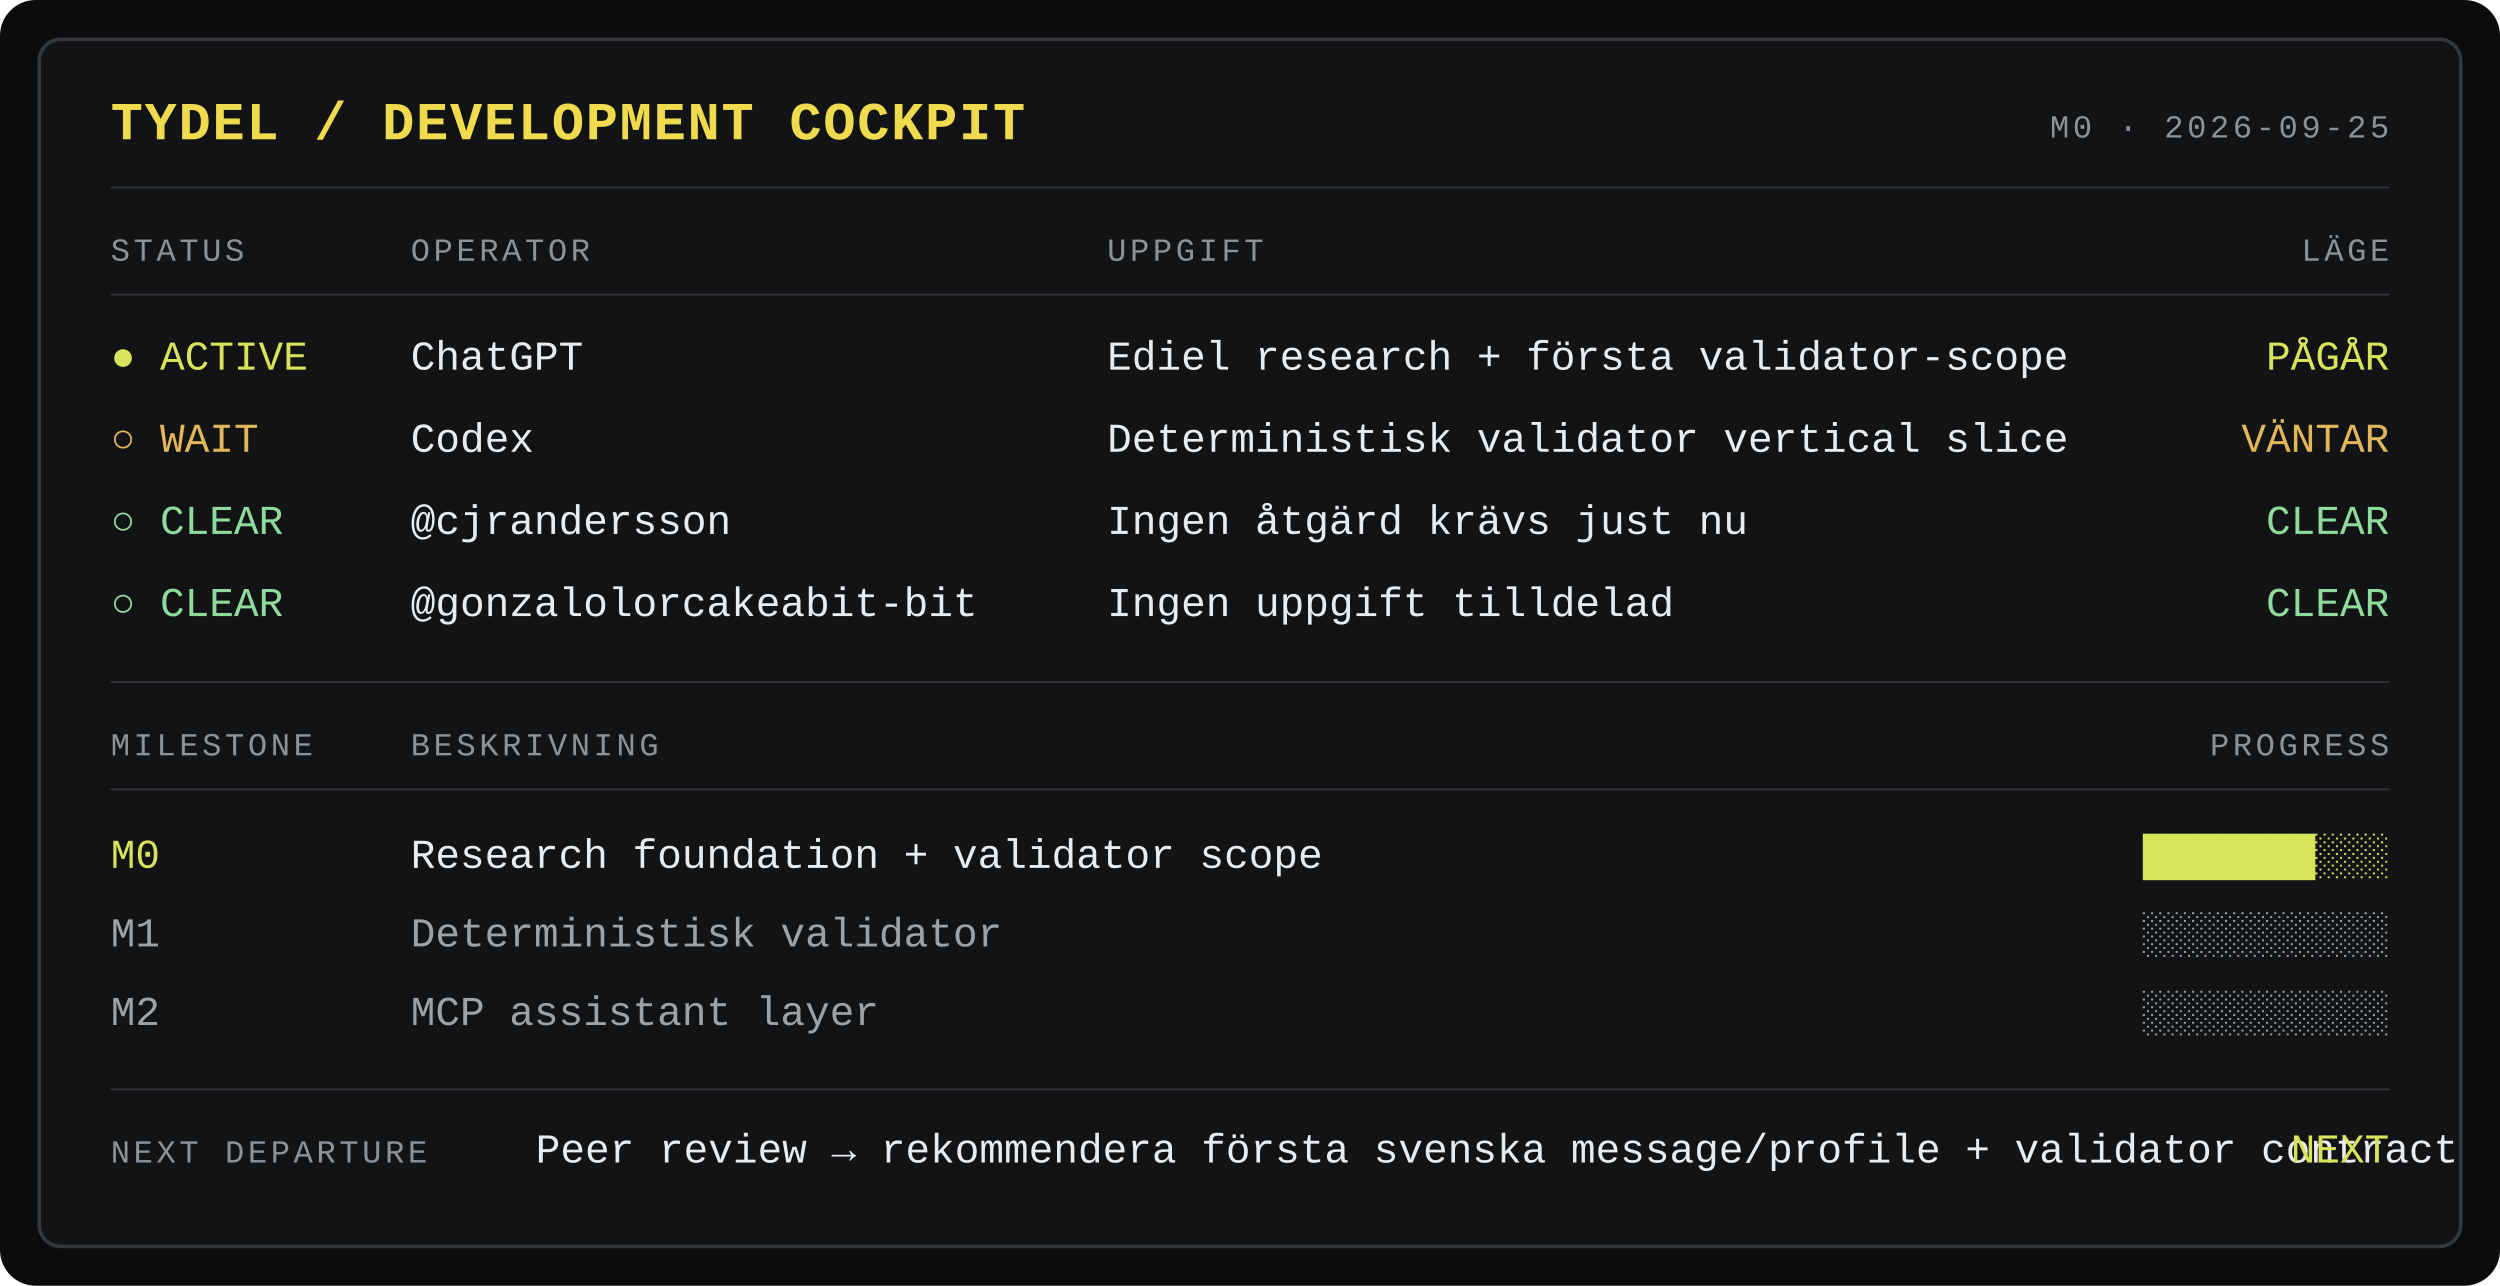
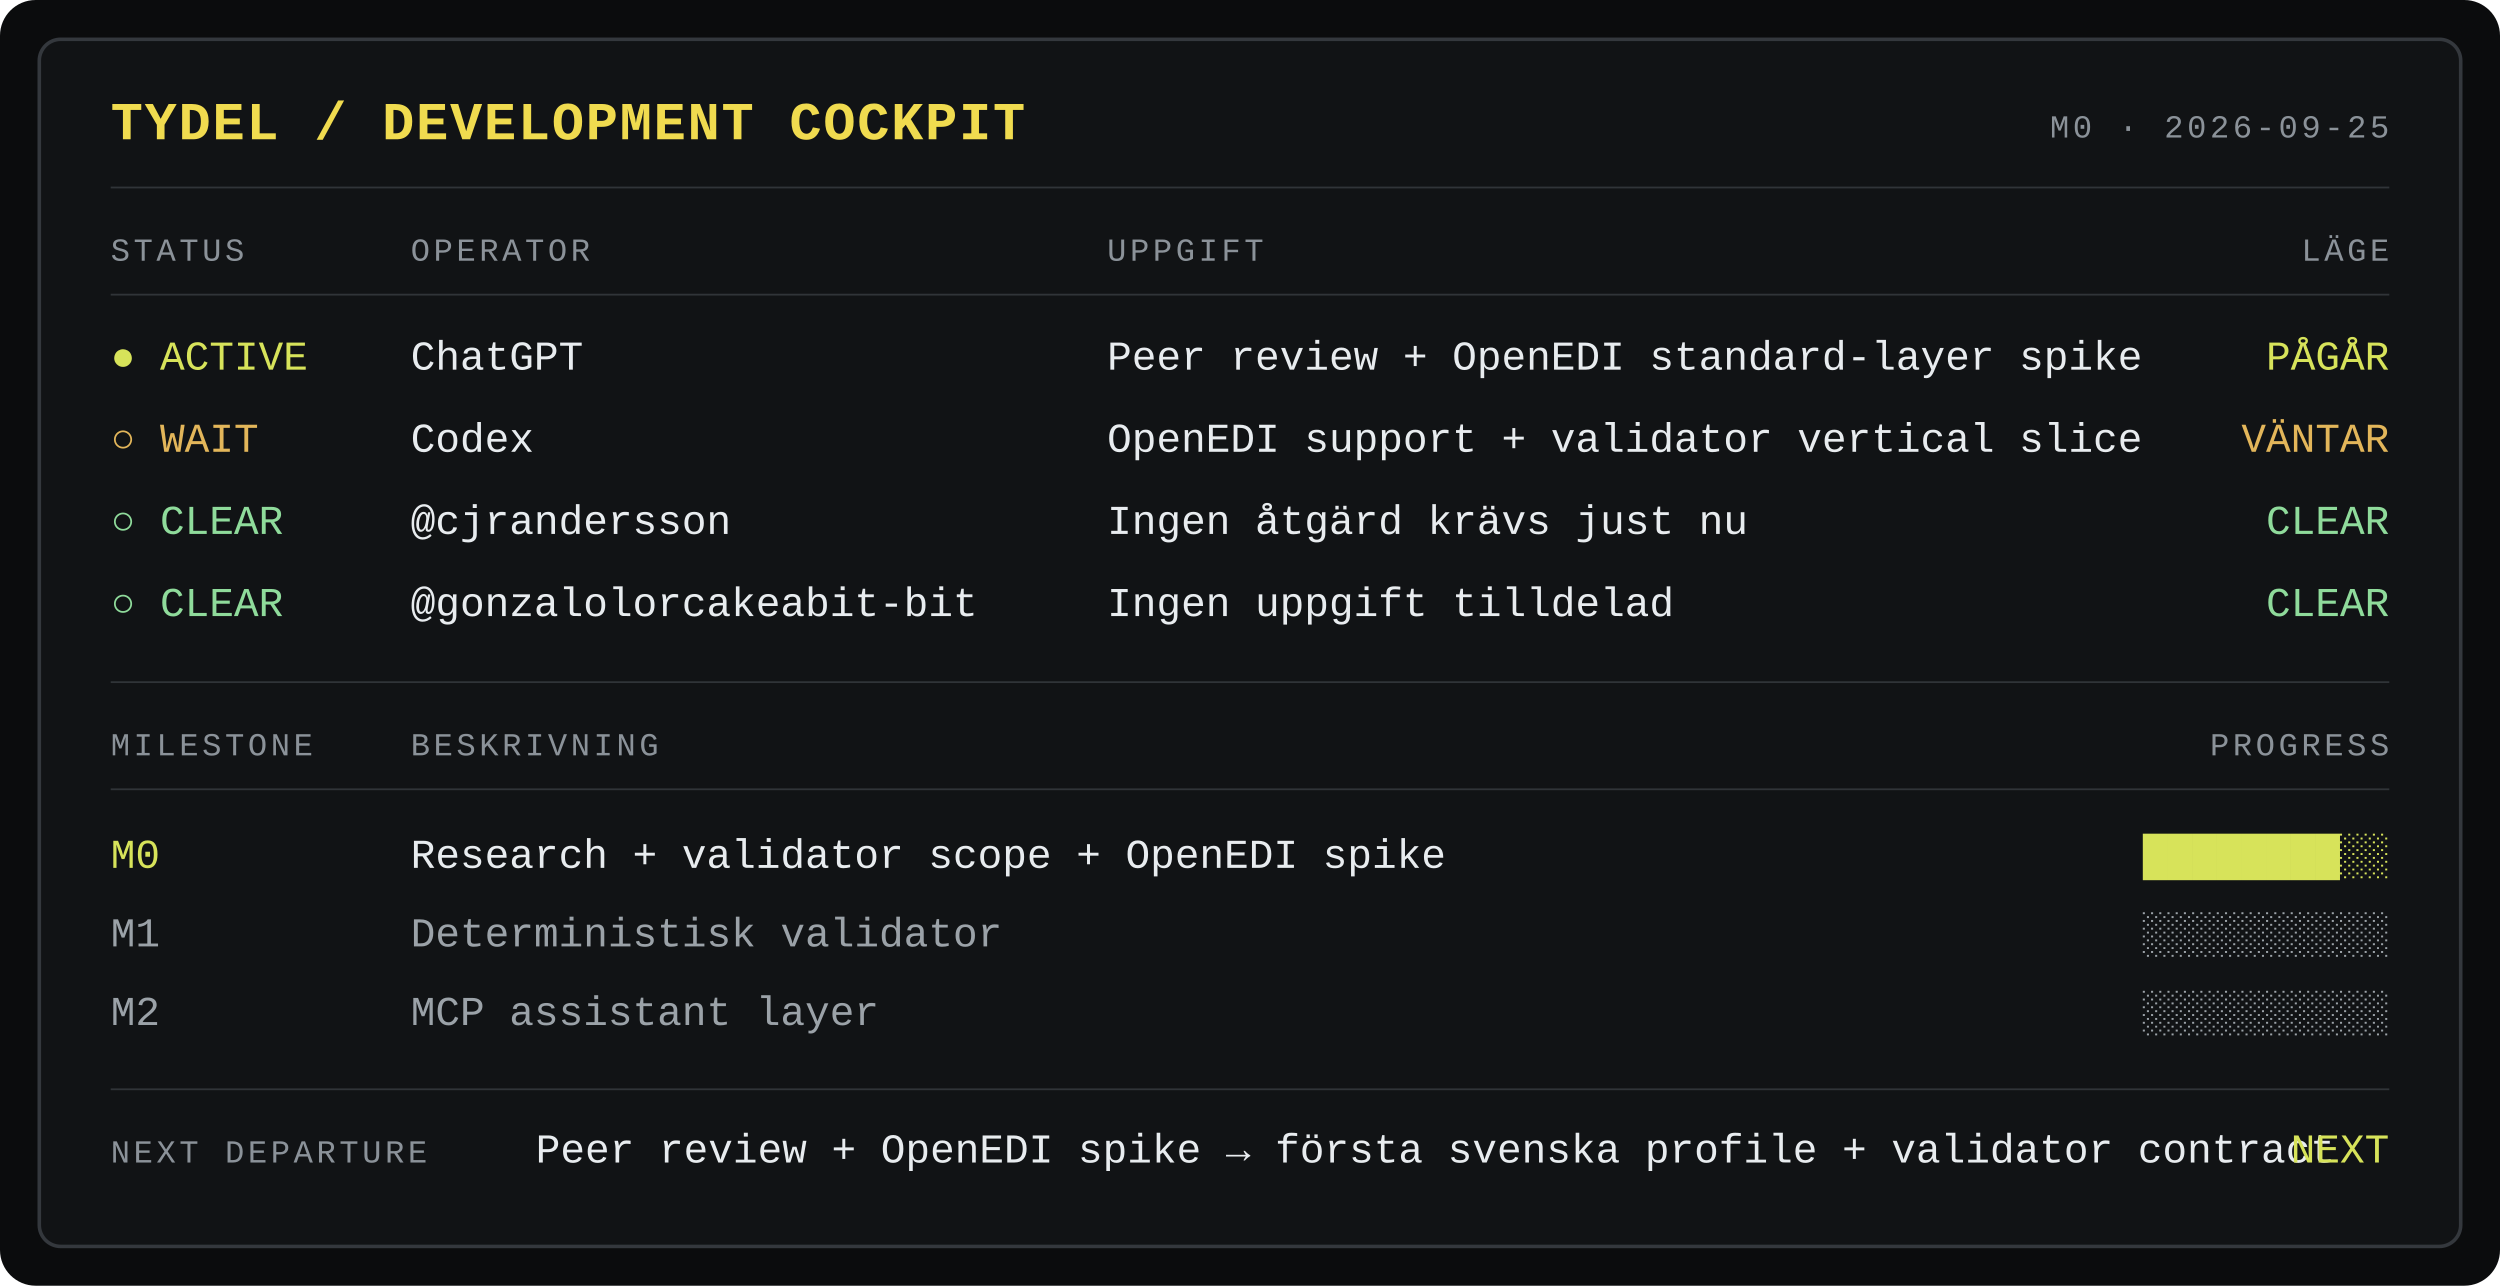
<svg xmlns="http://www.w3.org/2000/svg" width="1400" height="720" viewBox="0 0 1400 720" role="img" aria-labelledby="title desc">
  <rect width="1400" height="720" rx="20" fill="#0b0c0d" />
  <rect x="22" y="22" width="1356" height="676" rx="12" fill="#111315" stroke="#34383d" stroke-width="2" />
  <style>
    .mono{font-family:ui-monospace,SFMono-Regular,Menlo,Consolas,"Liberation Mono",monospace}
    .label{font-size:18px;fill:#8b9299;letter-spacing:2px}
    .head{font-size:30px;font-weight:700;fill:#f0db4f;letter-spacing:1px}
    .row{font-size:23px;fill:#e8ecef}
    .muted{fill:#9ba2a8}
    .active{fill:#d7e35a}
    .clear{fill:#8fdb9b}
    .wait{fill:#e3b65a}
    .line{stroke:#303438;stroke-width:1}
  </style>
  <text x="62" y="78" class="mono head">TYDEL / DEVELOPMENT COCKPIT</text>
  <text x="1338" y="77" text-anchor="end" class="mono label">M0 · 2026-09-25</text>
  <line x1="62" y1="105" x2="1338" y2="105" class="line" />
  <text x="62" y="146" class="mono label">STATUS</text>
  <text x="230" y="146" class="mono label">OPERATOR</text>
  <text x="620" y="146" class="mono label">UPPGIFT</text>
  <text x="1338" y="146" text-anchor="end" class="mono label">LÄGE</text>
  <line x1="62" y1="165" x2="1338" y2="165" class="line" />
  <text x="62" y="207" class="mono row active">● ACTIVE</text>
  <text x="230" y="207" class="mono row">ChatGPT</text>
-   <text x="620" y="207" class="mono row">Ediel research + första validator-scope</text>
+   <text x="620" y="207" class="mono row">Peer review + OpenEDI standard-layer spike</text>
  <text x="1338" y="207" text-anchor="end" class="mono row active">PÅGÅR</text>
  <text x="62" y="253" class="mono row wait">○ WAIT</text>
  <text x="230" y="253" class="mono row">Codex</text>
-   <text x="620" y="253" class="mono row">Deterministisk validator vertical slice</text>
+   <text x="620" y="253" class="mono row">OpenEDI support + validator vertical slice</text>
  <text x="1338" y="253" text-anchor="end" class="mono row wait">VÄNTAR</text>
  <text x="62" y="299" class="mono row clear">○ CLEAR</text>
  <text x="230" y="299" class="mono row">@cjrandersson</text>
  <text x="620" y="299" class="mono row">Ingen åtgärd krävs just nu</text>
  <text x="1338" y="299" text-anchor="end" class="mono row clear">CLEAR</text>
  <text x="62" y="345" class="mono row clear">○ CLEAR</text>
  <text x="230" y="345" class="mono row">@gonzalolorcakeabit-bit</text>
  <text x="620" y="345" class="mono row">Ingen uppgift tilldelad</text>
  <text x="1338" y="345" text-anchor="end" class="mono row clear">CLEAR</text>
  <line x1="62" y1="382" x2="1338" y2="382" class="line" />
  <text x="62" y="423" class="mono label">MILESTONE</text>
  <text x="230" y="423" class="mono label">BESKRIVNING</text>
  <text x="1338" y="423" text-anchor="end" class="mono label">PROGRESS</text>
  <line x1="62" y1="442" x2="1338" y2="442" class="line" />
  <text x="62" y="486" class="mono row active">M0</text>
-   <text x="230" y="486" class="mono row">Research foundation + validator scope</text>
-   <text x="1338" y="486" text-anchor="end" class="mono row active">███████░░░</text>
+   <text x="230" y="486" class="mono row">Research + validator scope + OpenEDI spike</text>
+   <text x="1338" y="486" text-anchor="end" class="mono row active">████████░░</text>
  <text x="62" y="530" class="mono row muted">M1</text>
  <text x="230" y="530" class="mono row muted">Deterministisk validator</text>
  <text x="1338" y="530" text-anchor="end" class="mono row muted">░░░░░░░░░░</text>
  <text x="62" y="574" class="mono row muted">M2</text>
  <text x="230" y="574" class="mono row muted">MCP assistant layer</text>
  <text x="1338" y="574" text-anchor="end" class="mono row muted">░░░░░░░░░░</text>
  <line x1="62" y1="610" x2="1338" y2="610" class="line" />
  <text x="62" y="651" class="mono label">NEXT DEPARTURE</text>
-   <text x="300" y="651" class="mono row">Peer review → rekommendera första svenska message/profile + validator contract</text>
+   <text x="300" y="651" class="mono row">Peer review + OpenEDI spike → första svenska profile + validator contract</text>
  <text x="1338" y="651" text-anchor="end" class="mono row active">NEXT</text>
</svg>
